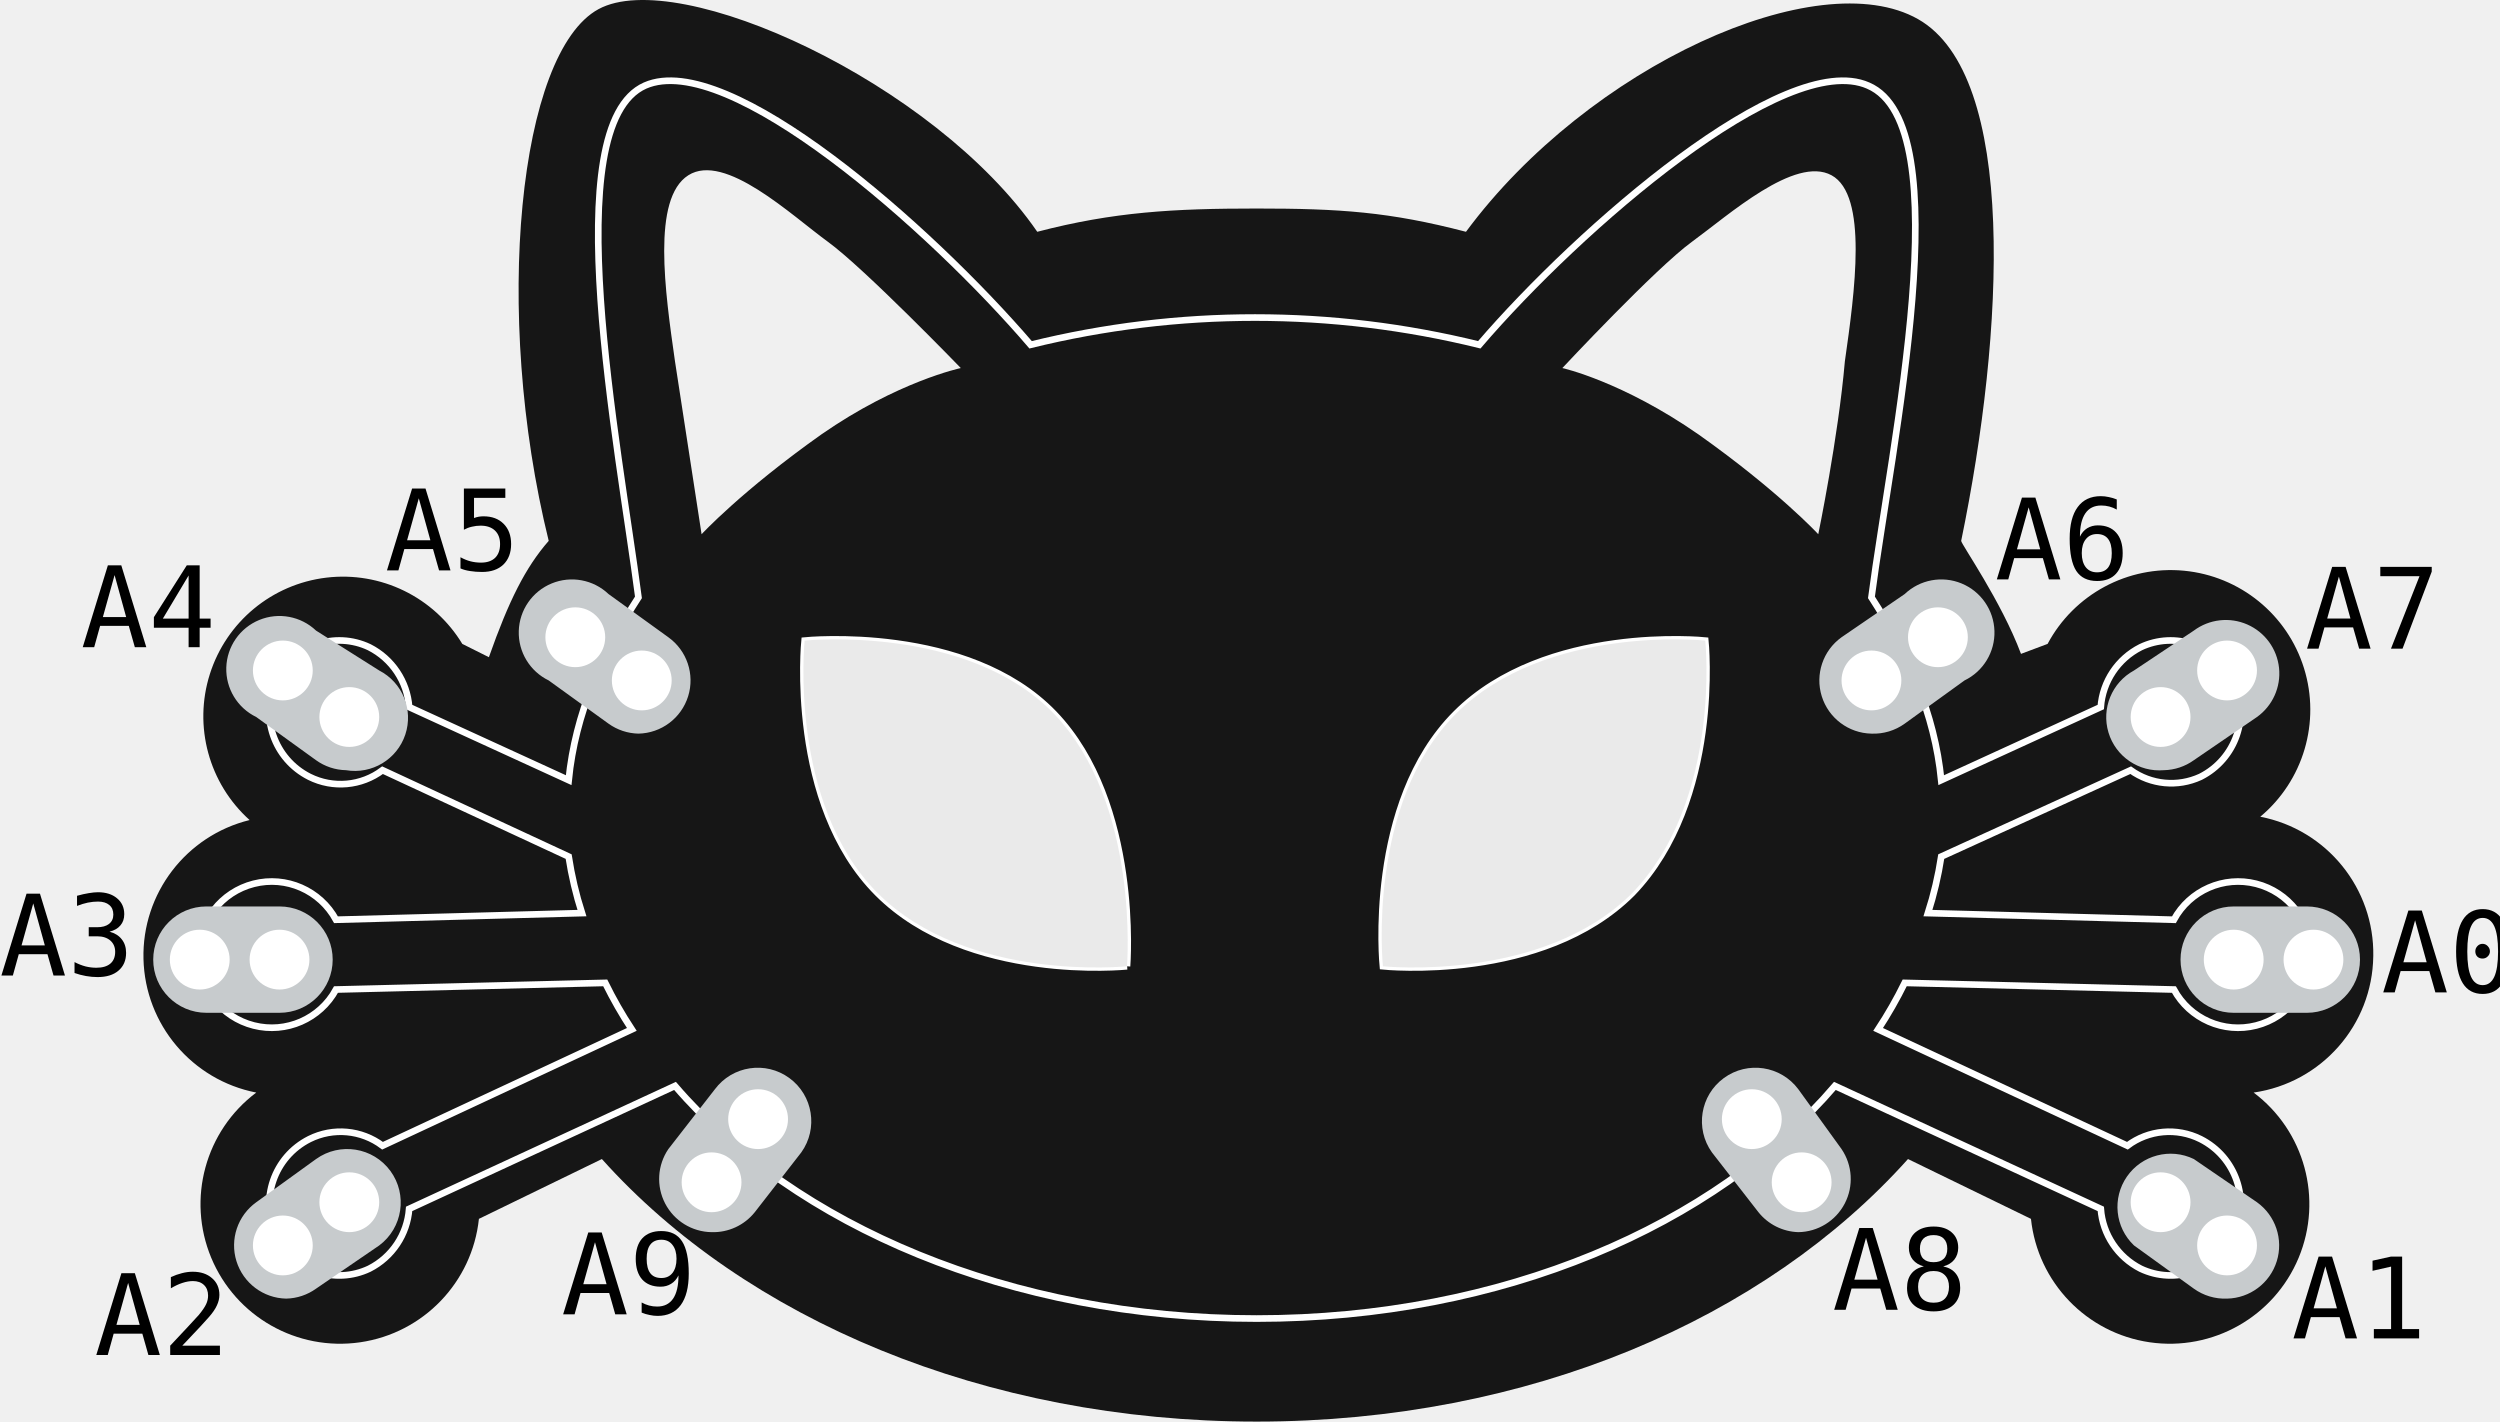
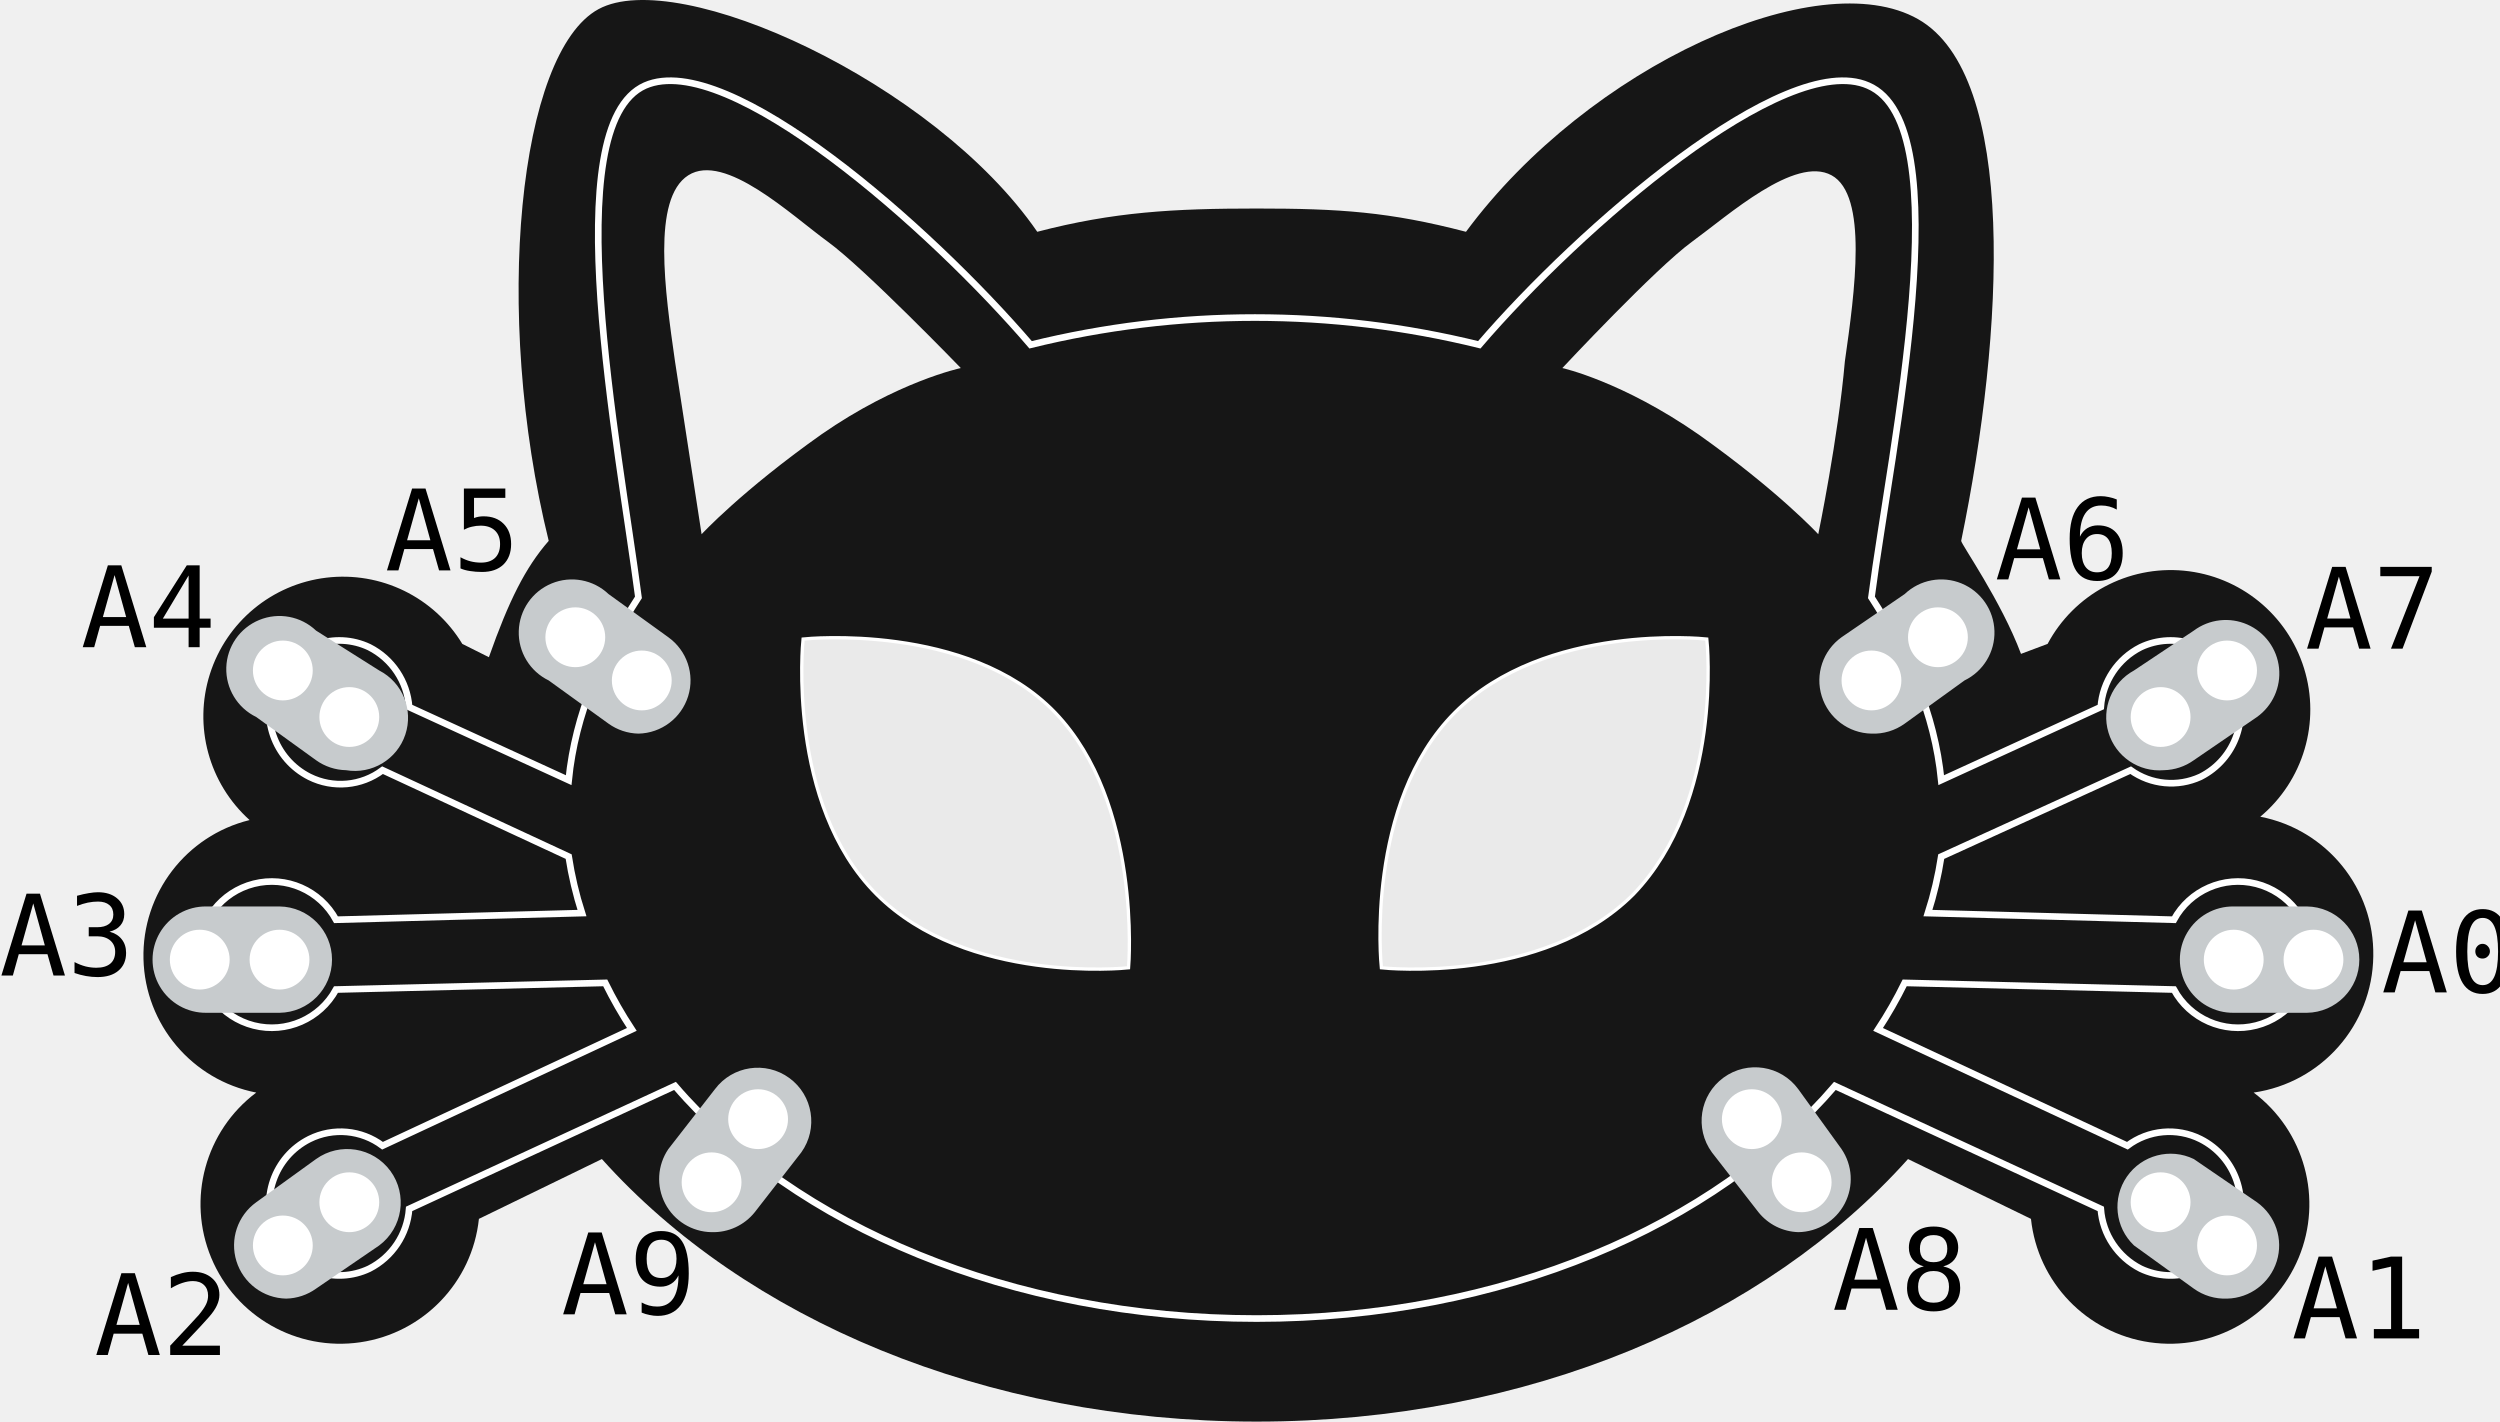
<svg xmlns="http://www.w3.org/2000/svg" id="Layer_1" data-name="Layer 1" viewBox="0 0 296.932 168.846" version="1.1" width="296.932" height="168.846">
  <defs id="defs4487">
-     <style id="style4485">.cls-3{fill:#eaeaea}.cls-4{fill:#c7cbcd}.cls-5{fill:#fff}</style>
+     <style id="style4485">
+       .cls-5{fill:#fff}
+     </style>
  </defs>
-   <path d="M 281.882,113.583 A 16.579,16.579 0 0 0 268.461,97.004 16.579,16.579 0 1 0 243.198,76.478 l -3.158,1.184 c -2.368,-6.316 -7.105,-13.026 -7.105,-13.421 5.132,-24.868 6.711,-55.263 -5.132,-61.974 -11.842,-6.711 -39.079,5.526 -53.684,25.263 -9.079,-2.368 -15,-2.763 -24.868,-2.763 -9.868,0 -16.974,0.395 -26.053,2.763 C 110.961,9.767 80.567,-4.049 71.093,1.083 61.619,6.215 58.461,37.004 65.172,64.241 c -2.763,3.158 -4.737,7.105 -7.105,13.816 l -3.158,-1.579 a 16.579,16.579 0 1 0 -25.263,20.921 16.579,16.579 0 0 0 0.789,32.368 16.579,16.579 0 1 0 26.447,15 l 14.605,-7.105 c 16.974,18.947 45.395,31.184 77.763,31.184 32.368,0 60.395,-12.237 77.368,-31.184 l 14.605,7.105 a 16.579,16.579 0 1 0 26.447,-15 16.579,16.579 0 0 0 14.21,-16.184 z M 97.54,51.609 c -9.474,6.711 -14.211,11.842 -14.211,11.842 l -3.158,-20.526 c -1.184,-8.289 -2.763,-19.342 1.579,-22.105 4.342,-2.763 12.237,4.737 16.579,7.895 4.342,3.158 15.789,15 15.789,15 0,0 -7.5,1.579 -16.579,7.895 z m 121.579,-8.684 c -0.789,9.079 -3.158,20.526 -3.158,20.526 0,0 -4.737,-5.132 -14.211,-11.842 -9.079,-6.316 -16.184,-7.895 -16.184,-7.895 0,0 11.053,-11.842 15.395,-15 4.342,-3.158 12.237,-10.263 16.579,-7.895 4.342,2.368 2.763,13.816 1.579,22.105 z" id="path4489" style="fill:#161616;stroke-width:0.395" />
-   <path stroke-miterlimit="10" d="m 258.198,117.53 a 8.684,8.684 0 1 0 0,-8.289 l -29.21,-0.789 a 43.816,43.816 0 0 0 1.579,-6.711 l 22.5,-10.263 a 8.289,8.289 0 0 0 8.289,0.789 8.684,8.684 0 0 0 3.947,-11.447 8.289,8.289 0 0 0 -11.053,-3.947 8.684,8.684 0 0 0 -4.737,7.105 l -18.947,8.684 c -0.789,-7.895 -3.947,-15 -8.289,-21.71 2.368,-18.158 10.658,-56.053 -0.395,-60.789 -9.868,-4.342 -34.342,16.974 -46.184,30.789 a 111.316,111.316 0 0 0 -53.289,0 C 110.566,27.136 86.488,5.82 76.619,10.162 c -10.658,4.737 -3.158,42.632 -0.789,60.789 -4.342,6.711 -7.5,13.816 -8.289,21.71 l -18.947,-8.684 a 8.684,8.684 0 0 0 -4.737,-7.105 8.289,8.289 0 0 0 -11.053,3.947 8.684,8.684 0 0 0 3.947,11.447 8.289,8.289 0 0 0 8.684,-0.789 l 22.105,10.263 a 43.816,43.816 0 0 0 1.579,6.711 l -29.21,0.789 a 8.684,8.684 0 1 0 0,8.289 l 31.974,-0.789 a 51.316,51.316 0 0 0 3.158,5.526 l -29.605,13.816 a 8.289,8.289 0 0 0 -8.684,-0.789 8.684,8.684 0 0 0 -3.947,11.447 8.289,8.289 0 0 0 11.053,3.947 8.684,8.684 0 0 0 4.737,-7.105 l 31.579,-14.605 c 14.211,16.579 39.868,27.632 69.079,27.632 29.21,0 54.474,-11.053 68.684,-27.632 l 31.579,14.605 a 8.684,8.684 0 0 0 4.737,7.105 8.289,8.289 0 0 0 11.053,-3.947 8.684,8.684 0 0 0 -3.947,-11.447 8.289,8.289 0 0 0 -8.684,0.789 l -29.605,-13.816 a 51.316,51.316 0 0 0 3.158,-5.526 z m 7.5,-7.105 a 3.158,3.158 0 1 1 -3.158,3.158 3.158,3.158 0 0 1 3.158,-3.158 z m -9.079,-28.816 a 3.158,3.158 0 0 1 3.947,1.579 3.158,3.158 0 0 1 -1.579,3.947 3.158,3.158 0 0 1 -3.947,-1.579 3.158,3.158 0 0 1 1.579,-3.947 z m -213.552,3.947 a 3.158,3.158 0 0 1 -3.947,1.579 3.158,3.158 0 0 1 -1.579,-3.947 3.158,3.158 0 0 1 3.947,-1.579 3.158,3.158 0 0 1 1.579,3.947 z M 32.803,116.741 a 3.158,3.158 0 1 1 2.763,-3.158 3.158,3.158 0 0 1 -2.763,3.158 z m 8.684,28.816 a 3.158,3.158 0 0 1 -3.947,-1.184 3.158,3.158 0 0 1 1.579,-3.947 3.158,3.158 0 0 1 3.947,1.184 3.158,3.158 0 0 1 -1.579,3.947 z M 133.856,114.767 c 0,0 -18.947,1.974 -29.605,-8.684 C 93.593,95.425 95.566,76.083 95.566,76.083 c 0,0 19.342,-1.974 29.605,8.684 10.263,10.658 8.684,30 8.684,30 z m 60,-8.684 c -10.658,10.658 -29.605,8.684 -29.605,8.684 0,0 -1.974,-19.342 8.684,-30 10.658,-10.658 29.605,-8.684 29.605,-8.684 0,0 1.974,18.947 -8.684,30 z m 61.184,35.526 a 3.158,3.158 0 0 1 3.947,-1.184 3.158,3.158 0 0 1 1.579,3.947 3.158,3.158 0 0 1 -3.947,1.184 3.158,3.158 0 0 1 -1.579,-3.947 z" id="path4491" style="fill:none;stroke:#ffffff;stroke-width:0.789;stroke-miterlimit:10" />
-   <path d="m 133.856,114.767 c 0,0 -18.947,1.974 -29.605,-8.684 C 93.593,95.425 95.566,76.083 95.566,76.083 c 0,0 19.342,-1.974 29.605,8.684 10.263,10.658 8.684,30 8.684,30 z m 60,-8.684 c -10.658,10.658 -29.605,8.684 -29.605,8.684 0,0 -1.974,-19.342 8.684,-30 10.658,-10.658 29.605,-8.684 29.605,-8.684 0,0 1.974,18.947 -8.684,30 z" class="cls-3" id="path4493" style="fill:#eaeaea;stroke-width:0.395" />
-   <path d="m 264.514,154.241 a 6.316,6.316 0 0 1 -3.947,-1.184 l -7.105,-5.132 a 6.316,6.316 0 0 1 7.105,-10.263 l 7.5,5.132 a 6.316,6.316 0 0 1 -3.553,11.447 z m -50.921,-7.895 a 6.316,6.316 0 0 1 -4.737,-2.368 l -5.526,-7.105 a 6.356,6.356 0 0 1 10.263,-7.5 l 5.132,7.105 a 6.316,6.316 0 0 1 -5.132,9.868 z m 43.421,-54.868 a 6.316,6.316 0 0 1 -3.553,-11.842 l 7.105,-4.737 a 6.356,6.356 0 1 1 7.5,10.263 l -7.5,5.132 a 6.316,6.316 0 0 1 -3.553,1.184 z m -34.737,-4.342 a 6.316,6.316 0 0 1 -3.553,-11.447 l 7.5,-5.132 a 6.316,6.316 0 1 1 7.105,10.263 l -7.105,5.132 a 6.316,6.316 0 0 1 -3.947,1.184 z m 51.71,33.158 h -8.684 a 6.316,6.316 0 1 1 0,-12.632 h 8.684 a 6.316,6.316 0 0 1 0,12.632 z M 33.988,154.241 a 6.316,6.316 0 0 0 3.553,-1.184 l 7.5,-5.132 a 6.356,6.356 0 0 0 -7.5,-10.263 l -7.105,5.132 a 6.316,6.316 0 0 0 3.553,11.447 z m 50.526,-7.895 a 6.316,6.316 0 0 0 5.132,-2.368 l 5.526,-7.105 a 6.356,6.356 0 0 0 -10.263,-7.5 l -5.526,7.105 a 6.316,6.316 0 0 0 5.132,9.868 z M 41.093,91.478 a 6.316,6.316 0 0 0 3.947,-11.842 l -7.5,-4.737 a 6.316,6.316 0 1 0 -7.105,10.263 l 7.105,5.132 a 6.316,6.316 0 0 0 3.553,1.184 z m 34.737,-4.342 a 6.316,6.316 0 0 0 3.553,-11.447 l -7.105,-5.132 a 6.316,6.316 0 1 0 -7.105,10.263 l 7.105,5.132 a 6.316,6.316 0 0 0 3.553,1.184 z M 24.514,120.293 h 8.684 a 6.316,6.316 0 0 0 0,-12.632 h -8.684 a 6.316,6.316 0 1 0 0,12.632 z" class="cls-4" id="path4495" style="fill:#c7cbcd;stroke-width:0.395" />
-   <g id="A3" transform="matrix(0.3947363,0,0,0.3947363,0.8297782,-64.04852)">
-     <circle id="circle4497" class="cls-5" r="9" cy="451" cx="58" style="fill:#ffffff" />
-     <circle id="circle4499" class="cls-5" r="9" cy="451" cx="82" style="fill:#ffffff" />
+   <path d="M281.882 113.583a16.579 16.579 0 0 0-13.421-16.58 16.579 16.579 0 1 0-25.263-20.525l-3.158 1.184c-2.368-6.316-7.105-13.026-7.105-13.421 5.131-24.869 6.71-55.263-5.132-61.974-11.842-6.71-39.079 5.526-53.684 25.263-9.079-2.368-15-2.763-24.868-2.763-9.869 0-16.974.395-26.053 2.763C110.961 9.767 80.567-4.049 71.093 1.083c-9.474 5.132-12.632 35.921-5.921 63.158-2.763 3.158-4.737 7.105-7.105 13.816l-3.158-1.58A16.579 16.579 0 1 0 29.646 97.4a16.579 16.579 0 0 0 .789 32.368 16.579 16.579 0 1 0 26.447 15l14.606-7.105c16.973 18.947 45.394 31.184 77.763 31.184 32.368 0 60.394-12.237 77.368-31.184l14.605 7.105a16.579 16.579 0 1 0 26.447-15 16.579 16.579 0 0 0 14.211-16.184zM97.54 51.609c-9.474 6.71-14.21 11.842-14.21 11.842l-3.158-20.526c-1.184-8.29-2.763-19.342 1.579-22.105 4.342-2.763 12.237 4.737 16.579 7.895 4.342 3.157 15.79 15 15.79 15s-7.5 1.578-16.58 7.894zm121.579-8.684c-.79 9.079-3.158 20.526-3.158 20.526s-4.737-5.131-14.21-11.842c-9.08-6.316-16.185-7.895-16.185-7.895s11.053-11.842 15.395-15c4.342-3.157 12.237-10.263 16.579-7.894 4.342 2.368 2.763 13.816 1.579 22.105z" id="path4489" fill="#161616" stroke-width=".395" />
+   <path stroke-miterlimit="10" d="M258.198 117.53a8.684 8.684 0 1 0 0-8.29l-29.21-.789a43.816 43.816 0 0 0 1.578-6.71l22.5-10.263a8.29 8.29 0 0 0 8.29.789 8.684 8.684 0 0 0 3.947-11.447 8.29 8.29 0 0 0-11.053-3.948 8.684 8.684 0 0 0-4.736 7.106l-18.948 8.684c-.79-7.895-3.947-15-8.29-21.71 2.37-18.159 10.659-56.053-.394-60.79-9.868-4.342-34.342 16.974-46.184 30.79a111.316 111.316 0 0 0-53.29 0C110.567 27.135 86.489 5.82 76.62 10.161c-10.658 4.737-3.158 42.631-.79 60.79-4.341 6.71-7.5 13.815-8.289 21.71l-18.947-8.684a8.684 8.684 0 0 0-4.737-7.106 8.29 8.29 0 0 0-11.053 3.948 8.684 8.684 0 0 0 3.948 11.447 8.29 8.29 0 0 0 8.684-.79l22.105 10.264a43.816 43.816 0 0 0 1.58 6.71l-29.211.79a8.684 8.684 0 1 0 0 8.29l31.973-.79a51.316 51.316 0 0 0 3.158 5.526l-29.605 13.816a8.29 8.29 0 0 0-8.684-.79 8.684 8.684 0 0 0-3.948 11.448 8.29 8.29 0 0 0 11.053 3.947 8.684 8.684 0 0 0 4.737-7.105l31.579-14.605c14.21 16.578 39.868 27.631 69.079 27.631 29.21 0 54.473-11.053 68.684-27.631l31.579 14.605a8.684 8.684 0 0 0 4.736 7.105 8.29 8.29 0 0 0 11.053-3.947 8.684 8.684 0 0 0-3.947-11.448 8.29 8.29 0 0 0-8.684.79l-29.606-13.816a51.316 51.316 0 0 0 3.158-5.526zm7.5-7.105a3.158 3.158 0 1 1-3.158 3.158 3.158 3.158 0 0 1 3.158-3.158zm-9.08-28.816a3.158 3.158 0 0 1 3.948 1.58 3.158 3.158 0 0 1-1.579 3.946 3.158 3.158 0 0 1-3.947-1.578 3.158 3.158 0 0 1 1.579-3.948zm-213.55 3.948a3.158 3.158 0 0 1-3.948 1.578 3.158 3.158 0 0 1-1.579-3.947 3.158 3.158 0 0 1 3.948-1.579 3.158 3.158 0 0 1 1.579 3.948zM32.803 116.74a3.158 3.158 0 1 1 2.764-3.158 3.158 3.158 0 0 1-2.764 3.158zm8.685 28.815a3.158 3.158 0 0 1-3.948-1.184 3.158 3.158 0 0 1 1.58-3.947 3.158 3.158 0 0 1 3.947 1.184 3.158 3.158 0 0 1-1.58 3.947zm92.368-30.789s-18.947 1.974-29.605-8.684c-10.658-10.658-8.685-30-8.685-30s19.343-1.974 29.606 8.684c10.263 10.658 8.684 30 8.684 30zm60-8.684c-10.658 10.658-29.605 8.684-29.605 8.684s-1.974-19.342 8.684-30c10.658-10.658 29.605-8.684 29.605-8.684s1.974 18.947-8.684 30zm61.184 35.526a3.158 3.158 0 0 1 3.947-1.184 3.158 3.158 0 0 1 1.58 3.947 3.158 3.158 0 0 1-3.948 1.184 3.158 3.158 0 0 1-1.58-3.947z" id="path4491" fill="none" stroke="#fff" stroke-width=".789" />
+   <path d="M133.856 114.767s-18.947 1.974-29.605-8.684c-10.658-10.658-8.685-30-8.685-30s19.343-1.974 29.606 8.684c10.263 10.658 8.684 30 8.684 30zm60-8.684c-10.658 10.658-29.605 8.684-29.605 8.684s-1.974-19.342 8.684-30c10.658-10.658 29.605-8.684 29.605-8.684s1.974 18.947-8.684 30z" id="path4493" fill="#eaeaea" stroke-width=".395" />
+   <path d="M264.514 154.24a6.316 6.316 0 0 1-3.948-1.184l-7.105-5.131a6.316 6.316 0 0 1 7.105-10.263l7.5 5.131a6.316 6.316 0 0 1-3.552 11.448zm-50.921-7.894a6.316 6.316 0 0 1-4.737-2.369l-5.527-7.105a6.356 6.356 0 0 1 10.264-7.5l5.131 7.105a6.316 6.316 0 0 1-5.131 9.869zm43.42-54.868a6.316 6.316 0 0 1-3.552-11.843l7.105-4.736a6.356 6.356 0 1 1 7.5 10.263l-7.5 5.131a6.316 6.316 0 0 1-3.552 1.185zm-34.736-4.343a6.316 6.316 0 0 1-3.553-11.447l7.5-5.131a6.316 6.316 0 1 1 7.105 10.263l-7.105 5.131a6.316 6.316 0 0 1-3.947 1.184zm51.71 33.158h-8.684a6.316 6.316 0 1 1 0-12.631h8.684a6.316 6.316 0 0 1 0 12.631zm-240 33.948a6.316 6.316 0 0 0 3.553-1.185l7.5-5.131a6.356 6.356 0 0 0-7.5-10.263l-7.105 5.131a6.316 6.316 0 0 0 3.553 11.448zm50.527-7.895a6.316 6.316 0 0 0 5.131-2.369l5.527-7.105a6.356 6.356 0 0 0-10.263-7.5l-5.527 7.105a6.316 6.316 0 0 0 5.132 9.869zM41.093 91.478a6.316 6.316 0 0 0 3.947-11.843l-7.5-4.736a6.316 6.316 0 1 0-7.105 10.263l7.105 5.131a6.316 6.316 0 0 0 3.553 1.185zm34.737-4.343a6.316 6.316 0 0 0 3.552-11.447l-7.105-5.131a6.316 6.316 0 1 0-7.105 10.263l7.105 5.131a6.316 6.316 0 0 0 3.553 1.184zm-51.316 33.158h8.684a6.316 6.316 0 0 0 0-12.631h-8.684a6.316 6.316 0 1 0 0 12.631z" id="path4495" fill="#c7cbcd" stroke-width=".395" />
+   <g id="A3" transform="translate(.83 -64.049) scale(.39474)">
+     <circle id="circle4497" class="cls-5" r="9" cy="451" cx="58" fill="#fff" />
+     <circle id="circle4499" class="cls-5" r="9" cy="451" cx="82" fill="#fff" />
  </g>
-   <g id="A2" transform="matrix(0.3947363,0,0,0.3947363,0.8297782,-64.04852)">
-     <circle id="circle4501" class="cls-5" r="9" cy="537" cx="83" style="fill:#ffffff" />
-     <circle id="circle4503" class="cls-5" r="9" cy="524" cx="103" style="fill:#ffffff" />
+   <g id="A2" transform="translate(.83 -64.049) scale(.39474)">
+     <circle id="circle4501" class="cls-5" r="9" cy="537" cx="83" fill="#fff" />
+     <circle id="circle4503" class="cls-5" r="9" cy="524" cx="103" fill="#fff" />
  </g>
-   <g id="A9" transform="matrix(0.3947363,0,0,0.3947363,0.8297782,-64.04852)">
-     <circle id="circle4505" class="cls-5" r="9" cy="518" cx="212" style="fill:#ffffff" />
-     <circle id="circle4507" class="cls-5" r="9" cy="499" cx="226" style="fill:#ffffff" />
+   <g id="A9" transform="translate(.83 -64.049) scale(.39474)">
+     <circle id="circle4505" class="cls-5" r="9" cy="518" cx="212" fill="#fff" />
+     <circle id="circle4507" class="cls-5" r="9" cy="499" cx="226" fill="#fff" />
  </g>
-   <g id="A4" transform="matrix(0.3947363,0,0,0.3947363,0.8297782,-64.04852)">
-     <circle id="circle4509" class="cls-5" r="9" cy="378" cx="103" style="fill:#ffffff" />
-     <circle id="circle4511" class="cls-5" r="9" cy="364" cx="83" style="fill:#ffffff" />
+   <g id="A4" transform="translate(.83 -64.049) scale(.39474)">
+     <circle id="circle4509" class="cls-5" r="9" cy="378" cx="103" fill="#fff" />
+     <circle id="circle4511" class="cls-5" r="9" cy="364" cx="83" fill="#fff" />
  </g>
-   <g id="A5" transform="matrix(0.3947363,0,0,0.3947363,0.8297782,-64.04852)">
-     <circle id="circle4513" class="cls-5" r="9" cy="367" cx="191" style="fill:#ffffff" />
-     <circle id="circle4515" class="cls-5" r="9" cy="354" cx="171" style="fill:#ffffff" />
+   <g id="A5" transform="translate(.83 -64.049) scale(.39474)">
+     <circle id="circle4513" class="cls-5" r="9" cy="367" cx="191" fill="#fff" />
+     <circle id="circle4515" class="cls-5" r="9" cy="354" cx="171" fill="#fff" />
  </g>
-   <g id="A0" transform="matrix(0.3947363,0,0,0.3947363,0.8297782,-64.04852)">
-     <circle id="sdfsdf" class="cls-5" r="9" cy="451" cx="694" style="fill:#ffffff" />
-     <circle id="circle4519" class="cls-5" r="9" cy="451" cx="670" style="fill:#ffffff" />
+   <g id="A0" transform="translate(.83 -64.049) scale(.39474)">
+     <circle id="sdfsdf" class="cls-5" r="9" cy="451" cx="694" fill="#fff" />
+     <circle id="circle4519" class="cls-5" r="9" cy="451" cx="670" fill="#fff" />
  </g>
-   <g id="A1" transform="matrix(0.3947363,0,0,0.3947363,0.8297782,-64.04852)">
-     <circle id="sdfdsafsdf" class="cls-5" r="9" cy="537" cx="668" style="fill:#ffffff" />
-     <circle id="circle4523" class="cls-5" r="9" cy="524" cx="648" style="fill:#ffffff" />
+   <g id="A1" transform="translate(.83 -64.049) scale(.39474)">
+     <circle id="sdfdsafsdf" class="cls-5" r="9" cy="537" cx="668" fill="#fff" />
+     <circle id="circle4523" class="cls-5" r="9" cy="524" cx="648" fill="#fff" />
  </g>
-   <g id="A8" transform="matrix(0.3947363,0,0,0.3947363,0.8297782,-64.04852)">
-     <circle id="circle4525" class="cls-5" r="9" cy="518" cx="540" style="fill:#ffffff" />
-     <circle id="circle4527" class="cls-5" r="9" cy="499" cx="525" style="fill:#ffffff" />
+   <g id="A8" transform="translate(.83 -64.049) scale(.39474)">
+     <circle id="circle4525" class="cls-5" r="9" cy="518" cx="540" fill="#fff" />
+     <circle id="circle4527" class="cls-5" r="9" cy="499" cx="525" fill="#fff" />
  </g>
-   <g id="A7" transform="matrix(0.3947363,0,0,0.3947363,0.8297782,-64.04852)">
-     <circle id="circle4529" class="cls-5" r="9" cy="378" cx="648" style="fill:#ffffff" />
-     <circle id="circle4531" class="cls-5" r="9" cy="364" cx="668" style="fill:#ffffff" />
+   <g id="A7" transform="translate(.83 -64.049) scale(.39474)">
+     <circle id="circle4529" class="cls-5" r="9" cy="378" cx="648" fill="#fff" />
+     <circle id="circle4531" class="cls-5" r="9" cy="364" cx="668" fill="#fff" />
  </g>
-   <g id="A6" transform="matrix(0.3947363,0,0,0.3947363,0.8297782,-64.04852)">
-     <circle id="circle4533" class="cls-5" r="9" cy="367" cx="561" style="fill:#ffffff" />
-     <circle id="circle4535" class="cls-5" r="9" cy="354" cx="581" style="fill:#ffffff" />
+   <g id="A6" transform="translate(.83 -64.049) scale(.39474)">
+     <circle id="circle4533" class="cls-5" r="9" cy="367" cx="561" fill="#fff" />
+     <circle id="circle4535" class="cls-5" r="9" cy="354" cx="581" fill="#fff" />
  </g>
-   <text xml:space="preserve" style="font-style:normal;font-variant:normal;font-weight:normal;font-stretch:normal;font-size:40px;line-height:1.25;font-family:consolas;-inkscape-font-specification:consolas;letter-spacing:0px;word-spacing:0px;fill:#000000;fill-opacity:1;stroke:none" x="282.831" y="117.869" id="text4584">
-     <tspan id="tspan4582" x="282.831" y="117.869" style="font-size:13.333px;fill:#000000">A0</tspan>
+   <text xml:space="preserve" style="line-height:1.25;-inkscape-font-specification:consolas" x="282.831" y="117.869" id="text4584" font-style="normal" font-variant="normal" font-weight="400" font-stretch="normal" font-size="40" font-family="consolas" letter-spacing="0" word-spacing="0" fill="#000" fill-opacity="1" stroke="none">
+     <tspan id="tspan4582" x="282.831" y="117.869" font-size="13.333" fill="#000">A0</tspan>
  </text>
-   <text xml:space="preserve" style="font-style:normal;font-variant:normal;font-weight:normal;font-stretch:normal;font-size:40px;line-height:1.25;font-family:consolas;-inkscape-font-specification:consolas;letter-spacing:0px;word-spacing:0px;fill:#000000;fill-opacity:1;stroke:none" x="272.17" y="158.97" id="text4584-4">
-     <tspan id="tspan4582-4" x="272.17" y="158.97" style="font-size:13.333px;fill:#000000">A1</tspan>
+   <text xml:space="preserve" style="line-height:1.25;-inkscape-font-specification:consolas" x="272.17" y="158.97" id="text4584-4" font-style="normal" font-variant="normal" font-weight="400" font-stretch="normal" font-size="40" font-family="consolas" letter-spacing="0" word-spacing="0" fill="#000" fill-opacity="1" stroke="none">
+     <tspan id="tspan4582-4" x="272.17" y="158.97" font-size="13.333" fill="#000">A1</tspan>
  </text>
-   <text xml:space="preserve" style="font-style:normal;font-variant:normal;font-weight:normal;font-stretch:normal;font-size:40px;line-height:1.25;font-family:consolas;-inkscape-font-specification:consolas;letter-spacing:0px;word-spacing:0px;fill:#000000;fill-opacity:1;stroke:none" x="273.78" y="77.049" id="text4584-4-4">
-     <tspan id="tspan4582-4-6" x="273.78" y="77.049" style="font-size:13.333px;fill:#000000">A7</tspan>
+   <text xml:space="preserve" style="line-height:1.25;-inkscape-font-specification:consolas" x="273.78" y="77.049" id="text4584-4-4" font-style="normal" font-variant="normal" font-weight="400" font-stretch="normal" font-size="40" font-family="consolas" letter-spacing="0" word-spacing="0" fill="#000" fill-opacity="1" stroke="none">
+     <tspan id="tspan4582-4-6" x="273.78" y="77.049" font-size="13.333" fill="#000">A7</tspan>
  </text>
-   <text xml:space="preserve" style="font-style:normal;font-variant:normal;font-weight:normal;font-stretch:normal;font-size:40px;line-height:1.25;font-family:consolas;-inkscape-font-specification:consolas;letter-spacing:0px;word-spacing:0px;fill:#000000;fill-opacity:1;stroke:none" x="236.933" y="68.821" id="text4584-4-8">
-     <tspan id="tspan4582-4-7" x="236.933" y="68.821" style="font-size:13.333px;fill:#000000">A6</tspan>
+   <text xml:space="preserve" style="line-height:1.25;-inkscape-font-specification:consolas" x="236.933" y="68.821" id="text4584-4-8" font-style="normal" font-variant="normal" font-weight="400" font-stretch="normal" font-size="40" font-family="consolas" letter-spacing="0" word-spacing="0" fill="#000" fill-opacity="1" stroke="none">
+     <tspan id="tspan4582-4-7" x="236.933" y="68.821" font-size="13.333" fill="#000">A6</tspan>
  </text>
-   <text xml:space="preserve" style="font-style:normal;font-variant:normal;font-weight:normal;font-stretch:normal;font-size:40px;line-height:1.25;font-family:consolas;-inkscape-font-specification:consolas;letter-spacing:0px;word-spacing:0px;fill:#000000;fill-opacity:1;stroke:none" x="217.616" y="155.571" id="text4584-4-82">
-     <tspan id="tspan4582-4-2" x="217.616" y="155.571" style="font-size:13.333px;fill:#000000">A8</tspan>
+   <text xml:space="preserve" style="line-height:1.25;-inkscape-font-specification:consolas" x="217.616" y="155.571" id="text4584-4-82" font-style="normal" font-variant="normal" font-weight="400" font-stretch="normal" font-size="40" font-family="consolas" letter-spacing="0" word-spacing="0" fill="#000" fill-opacity="1" stroke="none">
+     <tspan id="tspan4582-4-2" x="217.616" y="155.571" font-size="13.333" fill="#000">A8</tspan>
  </text>
-   <text xml:space="preserve" style="font-style:normal;font-variant:normal;font-weight:normal;font-stretch:normal;font-size:40px;line-height:1.25;font-family:consolas;-inkscape-font-specification:consolas;letter-spacing:0px;word-spacing:0px;fill:#000000;fill-opacity:1;stroke:none" x="45.725" y="67.748" id="text4584-4-7">
-     <tspan id="tspan4582-4-3" x="45.725" y="67.748" style="font-size:13.333px;fill:#000000">A5</tspan>
+   <text xml:space="preserve" style="line-height:1.25;-inkscape-font-specification:consolas" x="45.725" y="67.748" id="text4584-4-7" font-style="normal" font-variant="normal" font-weight="400" font-stretch="normal" font-size="40" font-family="consolas" letter-spacing="0" word-spacing="0" fill="#000" fill-opacity="1" stroke="none">
+     <tspan id="tspan4582-4-3" x="45.725" y="67.748" font-size="13.333" fill="#000">A5</tspan>
  </text>
-   <text xml:space="preserve" style="font-style:normal;font-variant:normal;font-weight:normal;font-stretch:normal;font-size:40px;line-height:1.25;font-family:consolas;-inkscape-font-specification:consolas;letter-spacing:0px;word-spacing:0px;fill:#000000;fill-opacity:1;stroke:none" x="9.594" y="76.87" id="text4584-4-6">
-     <tspan id="tspan4582-4-1" x="9.594" y="76.87" style="font-size:13.333px;fill:#000000">A4</tspan>
+   <text xml:space="preserve" style="line-height:1.25;-inkscape-font-specification:consolas" x="9.594" y="76.87" id="text4584-4-6" font-style="normal" font-variant="normal" font-weight="400" font-stretch="normal" font-size="40" font-family="consolas" letter-spacing="0" word-spacing="0" fill="#000" fill-opacity="1" stroke="none">
+     <tspan id="tspan4582-4-1" x="9.594" y="76.87" font-size="13.333" fill="#000">A4</tspan>
  </text>
-   <text xml:space="preserve" style="font-style:normal;font-variant:normal;font-weight:normal;font-stretch:normal;font-size:40px;line-height:1.25;font-family:consolas;-inkscape-font-specification:consolas;letter-spacing:0px;word-spacing:0px;fill:#000000;fill-opacity:1;stroke:none" x="-0.065" y="115.863" id="text4584-4-46">
-     <tspan id="tspan4582-4-0" x="-0.065" y="115.863" style="font-size:13.333px;fill:#000000">A3</tspan>
+   <text xml:space="preserve" style="line-height:1.25;-inkscape-font-specification:consolas" x="-.065" y="115.863" id="text4584-4-46" font-style="normal" font-variant="normal" font-weight="400" font-stretch="normal" font-size="40" font-family="consolas" letter-spacing="0" word-spacing="0" fill="#000" fill-opacity="1" stroke="none">
+     <tspan id="tspan4582-4-0" x="-.065" y="115.863" font-size="13.333" fill="#000">A3</tspan>
  </text>
-   <text xml:space="preserve" style="font-style:normal;font-variant:normal;font-weight:normal;font-stretch:normal;font-size:40px;line-height:1.25;font-family:consolas;-inkscape-font-specification:consolas;letter-spacing:0px;word-spacing:0px;fill:#000000;fill-opacity:1;stroke:none" x="11.204" y="160.937" id="text4584-4-5">
-     <tspan id="tspan4582-4-4" x="11.204" y="160.937" style="font-size:13.333px;fill:#000000">A2</tspan>
+   <text xml:space="preserve" style="line-height:1.25;-inkscape-font-specification:consolas" x="11.204" y="160.937" id="text4584-4-5" font-style="normal" font-variant="normal" font-weight="400" font-stretch="normal" font-size="40" font-family="consolas" letter-spacing="0" word-spacing="0" fill="#000" fill-opacity="1" stroke="none">
+     <tspan id="tspan4582-4-4" x="11.204" y="160.937" font-size="13.333" fill="#000">A2</tspan>
  </text>
-   <text xml:space="preserve" style="font-style:normal;font-variant:normal;font-weight:normal;font-stretch:normal;font-size:40px;line-height:1.25;font-family:consolas;-inkscape-font-specification:consolas;letter-spacing:0px;word-spacing:0px;fill:#000000;fill-opacity:1;stroke:none" x="66.652" y="156.108" id="text4584-4-2">
-     <tspan id="tspan4582-4-37" x="66.652" y="156.108" style="font-size:13.333px;fill:#000000">A9</tspan>
+   <text xml:space="preserve" style="line-height:1.25;-inkscape-font-specification:consolas" x="66.652" y="156.108" id="text4584-4-2" font-style="normal" font-variant="normal" font-weight="400" font-stretch="normal" font-size="40" font-family="consolas" letter-spacing="0" word-spacing="0" fill="#000" fill-opacity="1" stroke="none">
+     <tspan id="tspan4582-4-37" x="66.652" y="156.108" font-size="13.333" fill="#000">A9</tspan>
  </text>
</svg>
